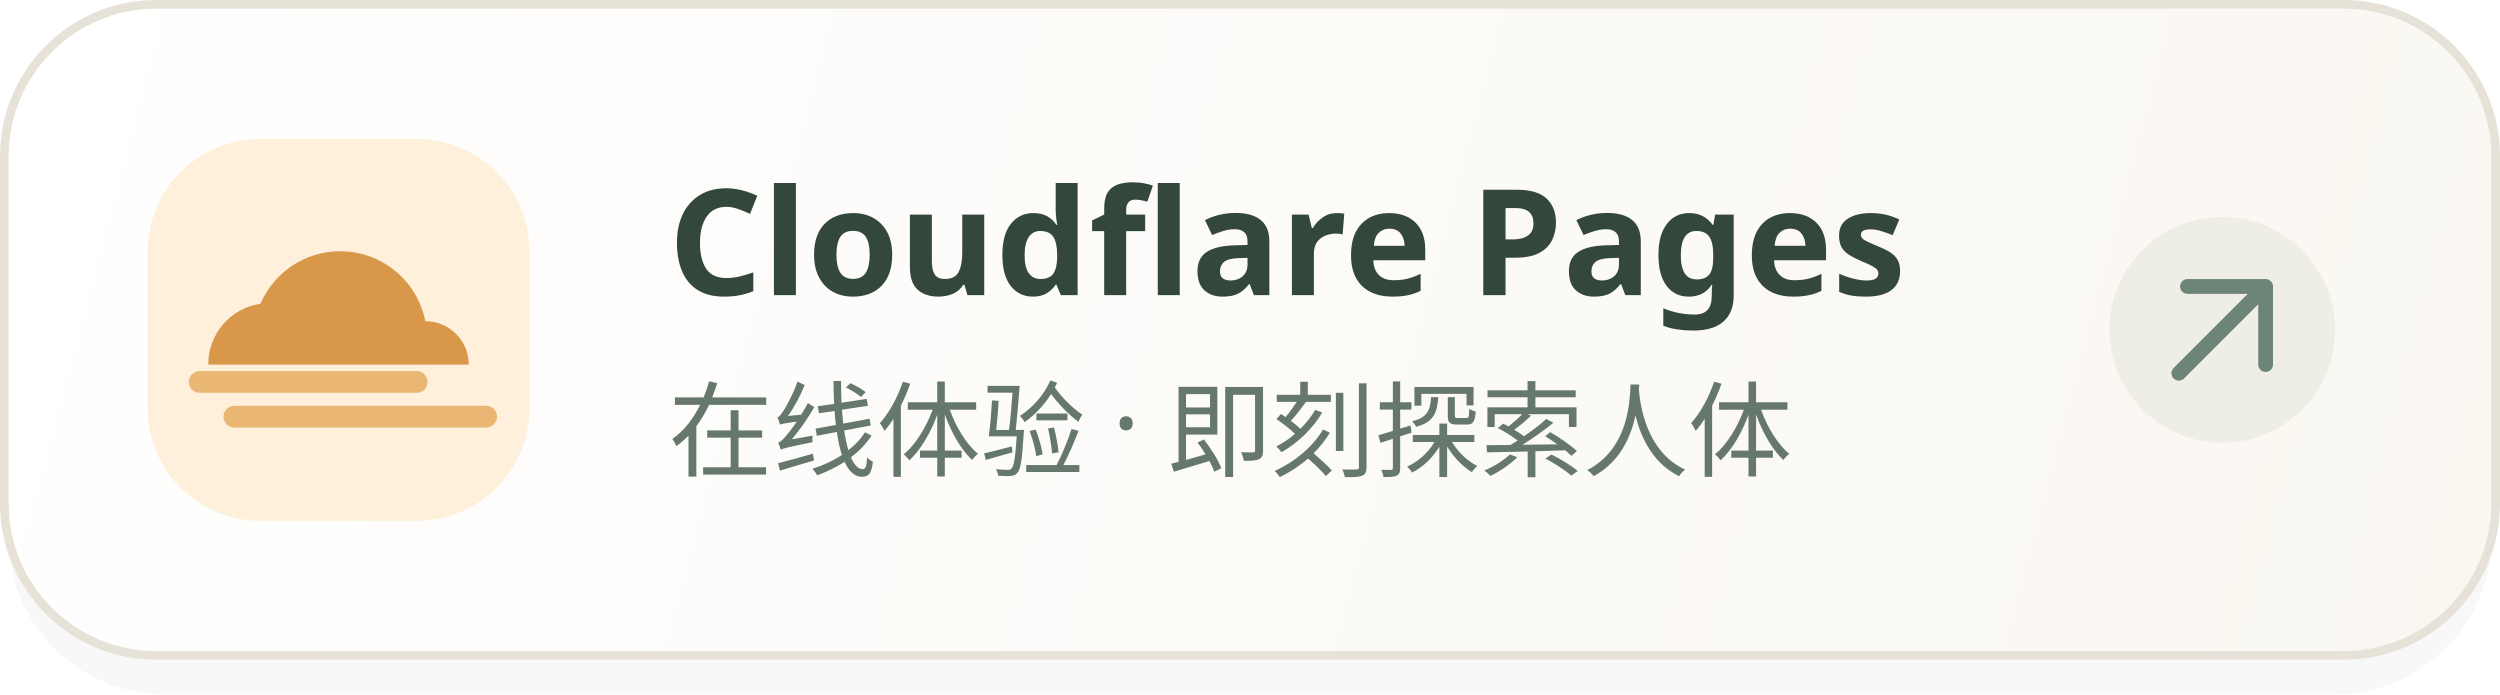
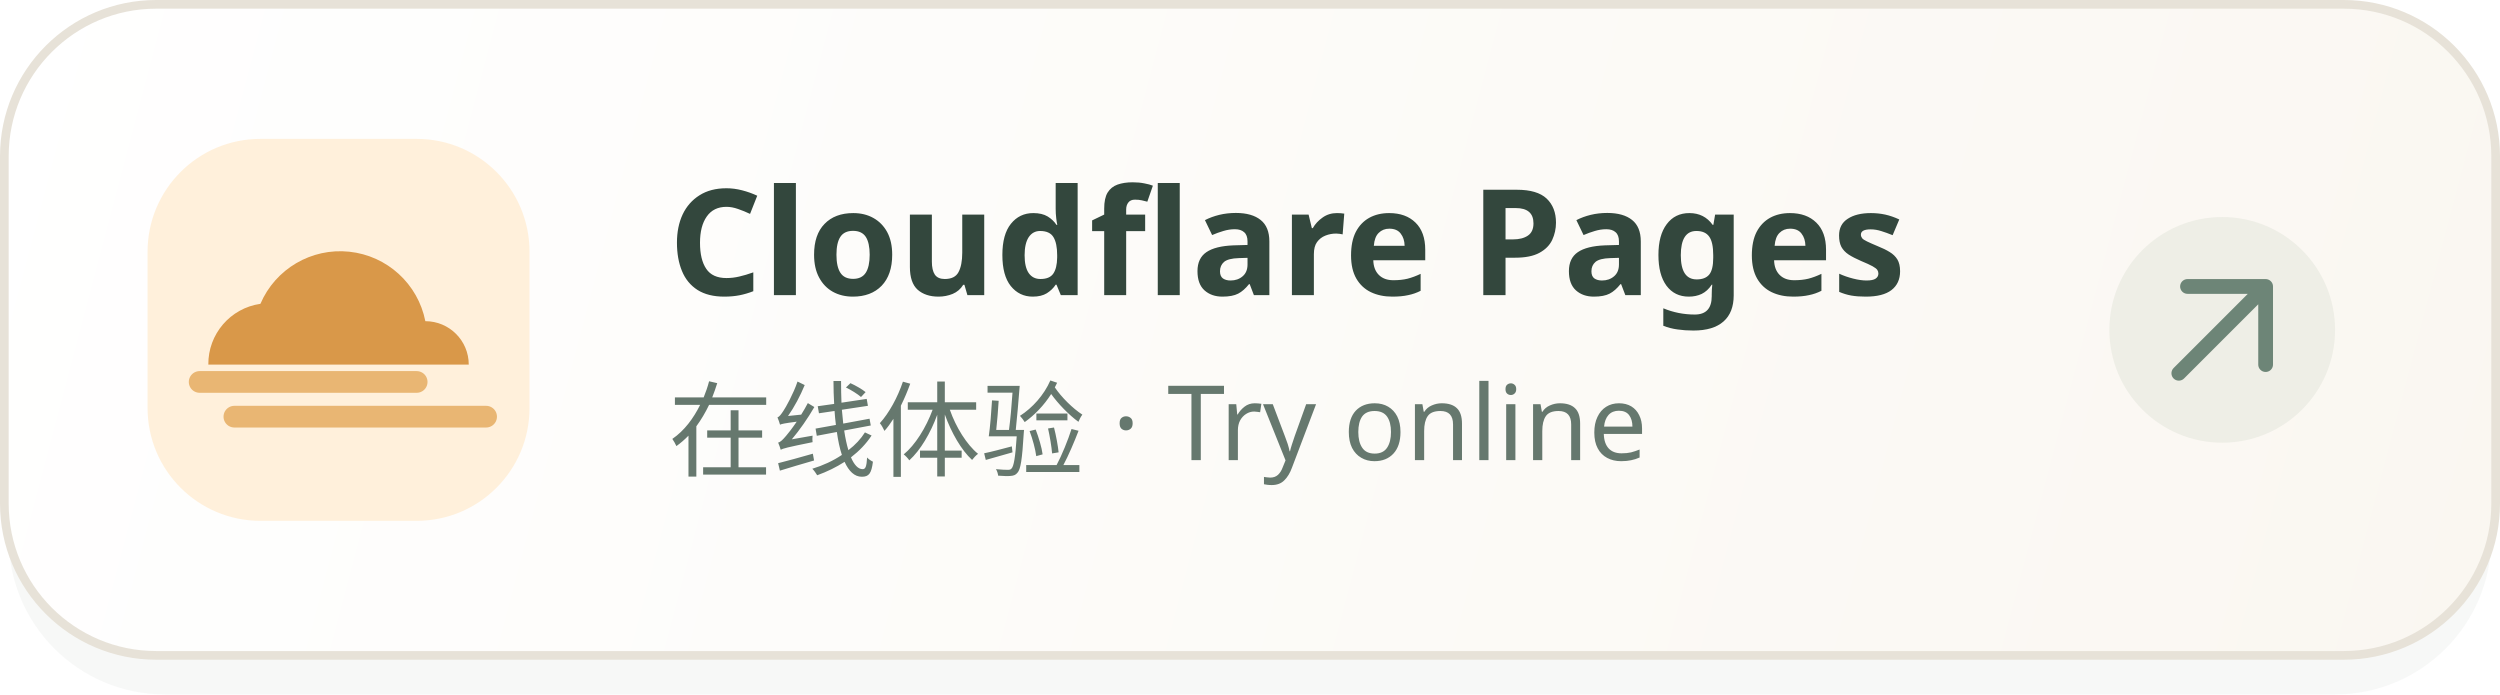
<svg xmlns="http://www.w3.org/2000/svg" width="288" height="80" viewBox="0 0 288 80" role="img" aria-labelledby="title desc">
  <defs>
    <linearGradient id="background" x1="0" y1="0" x2="288" y2="76" gradientUnits="userSpaceOnUse">
      <stop stop-color="#ffffff" />
      <stop offset="1" stop-color="#faf7f1" />
    </linearGradient>
  </defs>
  <rect x="1" y="4" width="286" height="76" rx="18" fill="#33483d" opacity=".04" />
  <rect x=".5" y=".5" width="287" height="75" rx="17.5" fill="url(#background)" stroke="#e7e2d8" />
  <rect x="17" y="16" width="44" height="44" rx="13" fill="#fff0db" />
  <path d="M24 42a7 7 0 0 1 6-7 10 10 0 0 1 19 2 5 5 0 0 1 5 5Z" fill="#d99849" />
  <path d="M23 44h25m-21 4h29" fill="none" stroke="#e9b673" stroke-width="2.5" stroke-linecap="round" />
  <g font-family="Segoe UI,Microsoft YaHei,PingFang SC,sans-serif">
    <text x="77" y="34" fill="#33473d" font-size="17" font-weight="600">Cloudflare Pages</text>
-     <text x="77" y="54" fill="#66786e" font-size="12">在线体验 · 即刻探索人体</text>
+     <text x="77" y="54" fill="#66786e" font-size="12">在线体验 · Try online</text>
  </g>
  <circle cx="256" cy="38" r="13" fill="#eeeee6" />
  <path d="m251 43 10-10m-9 0h9v9" fill="none" stroke="#6d8577" stroke-width="1.7" stroke-linecap="round" stroke-linejoin="round" />
</svg>
